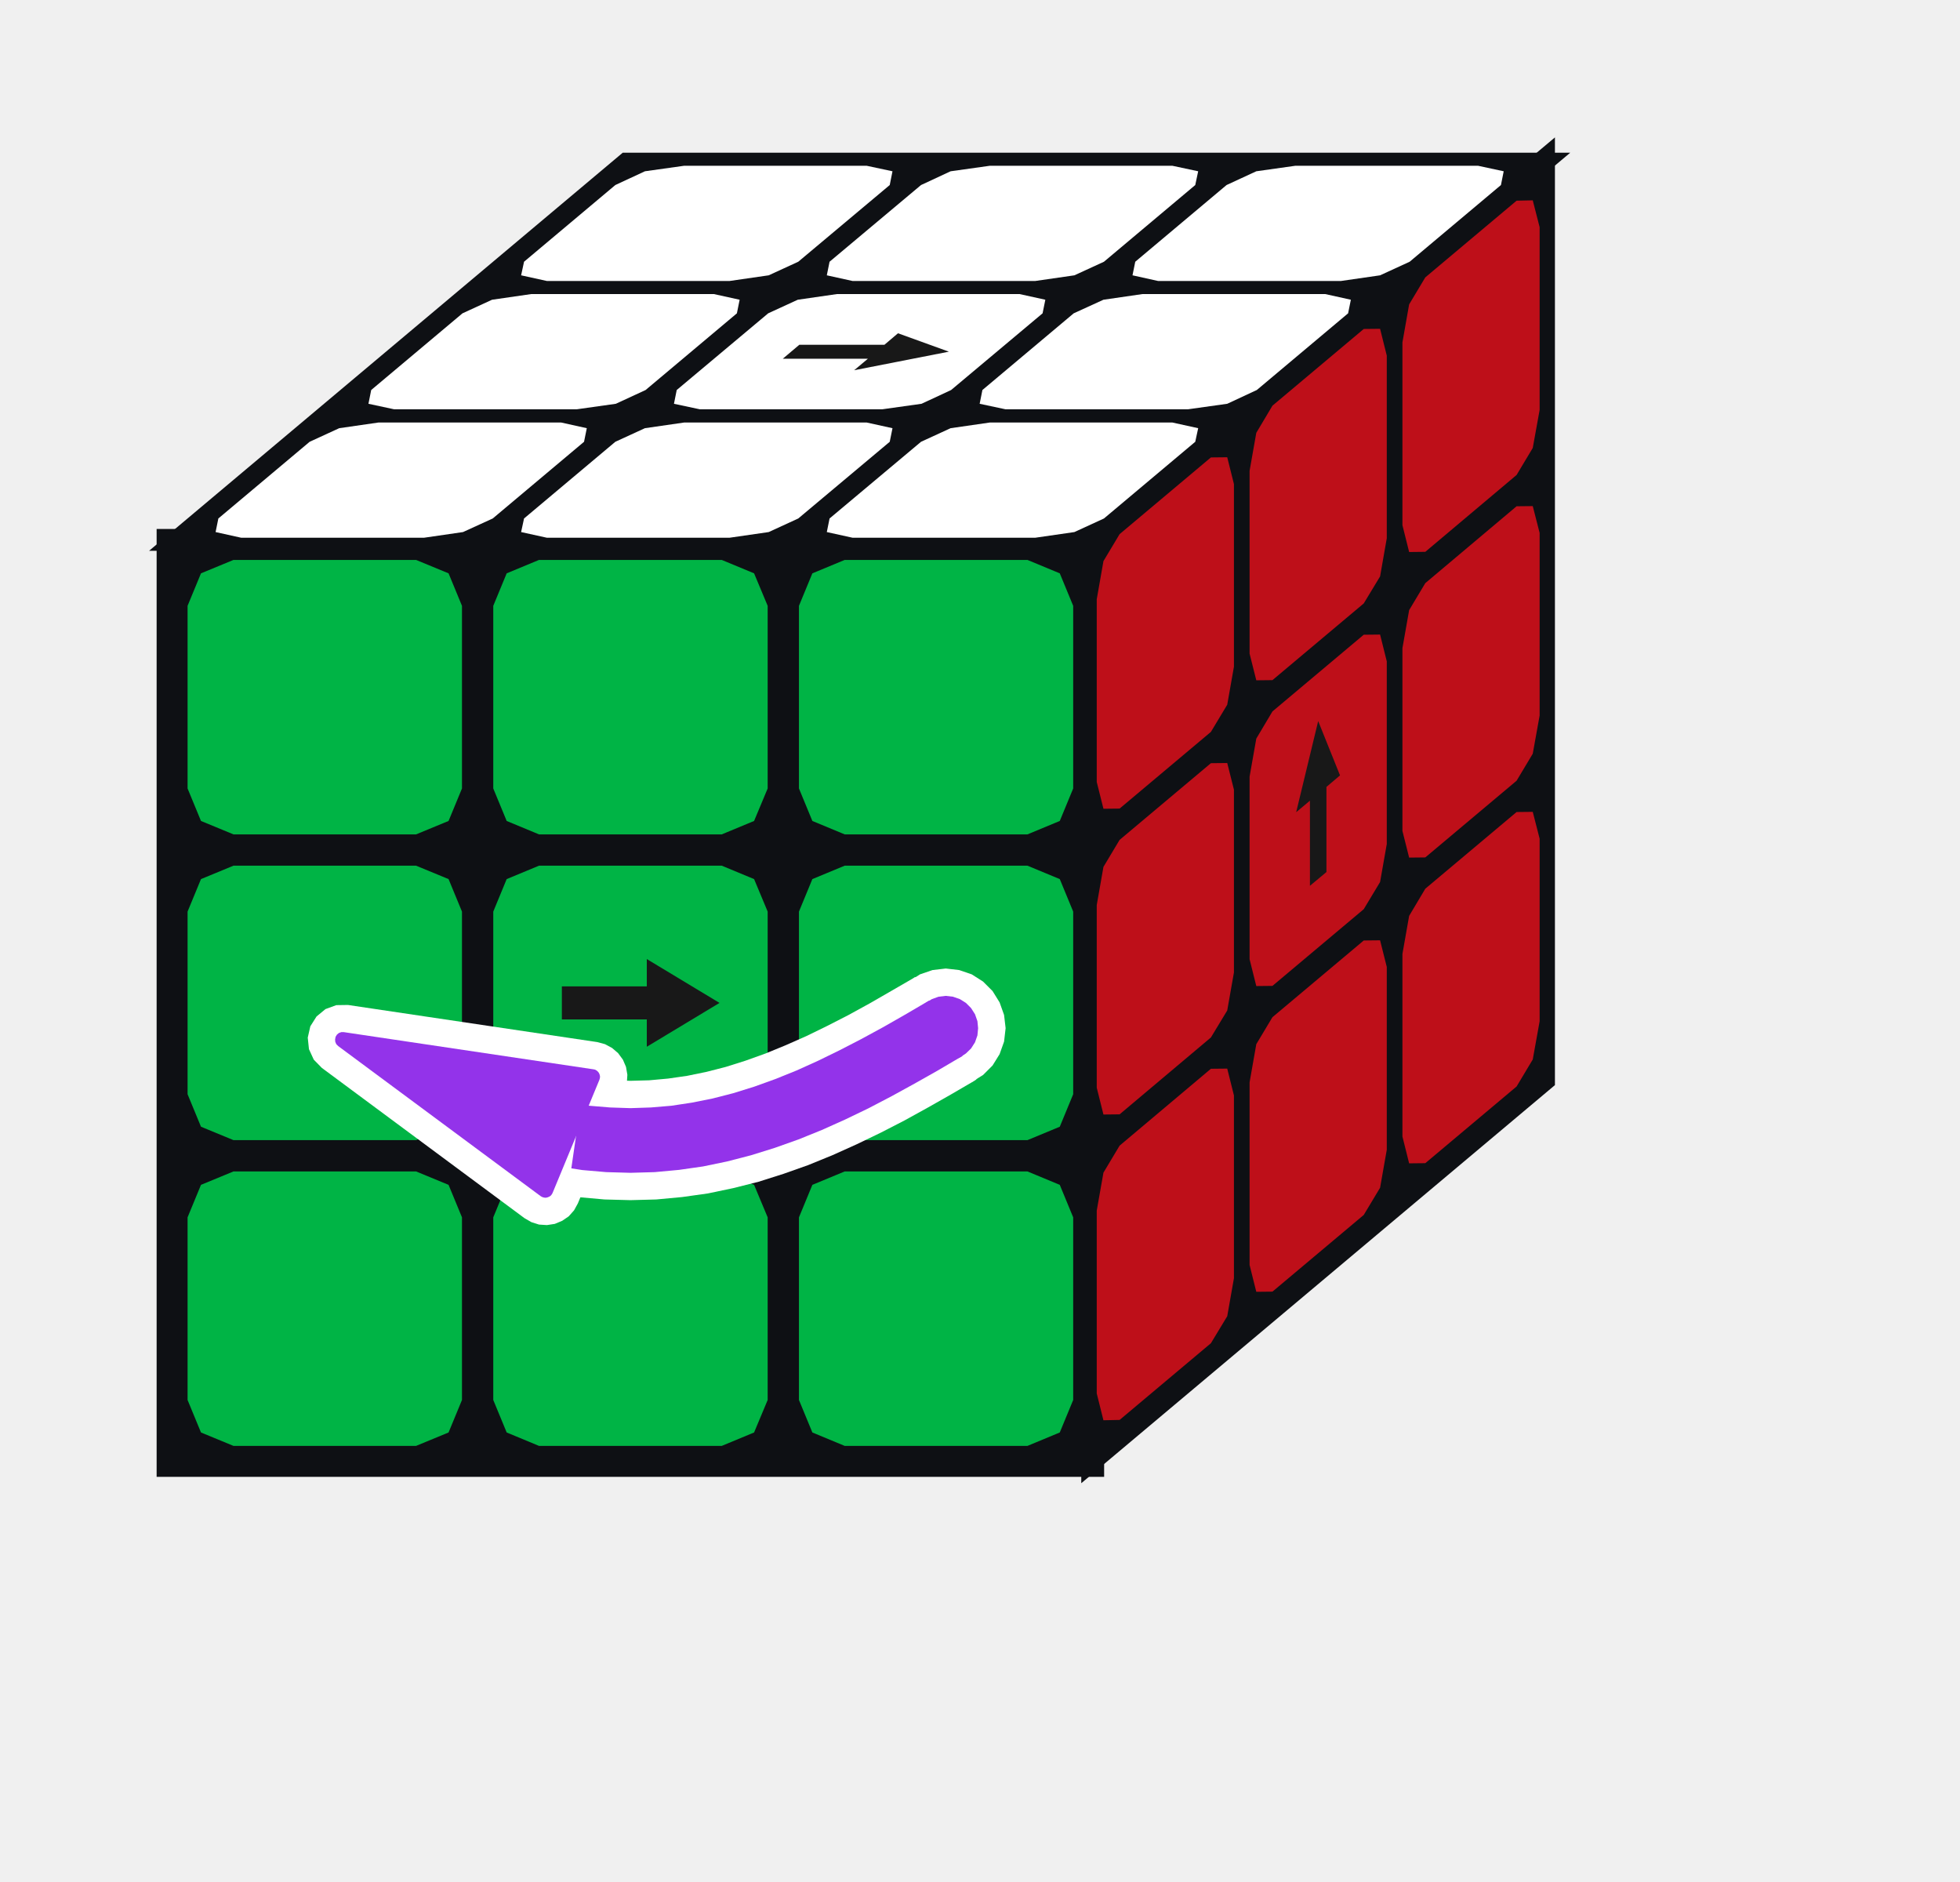
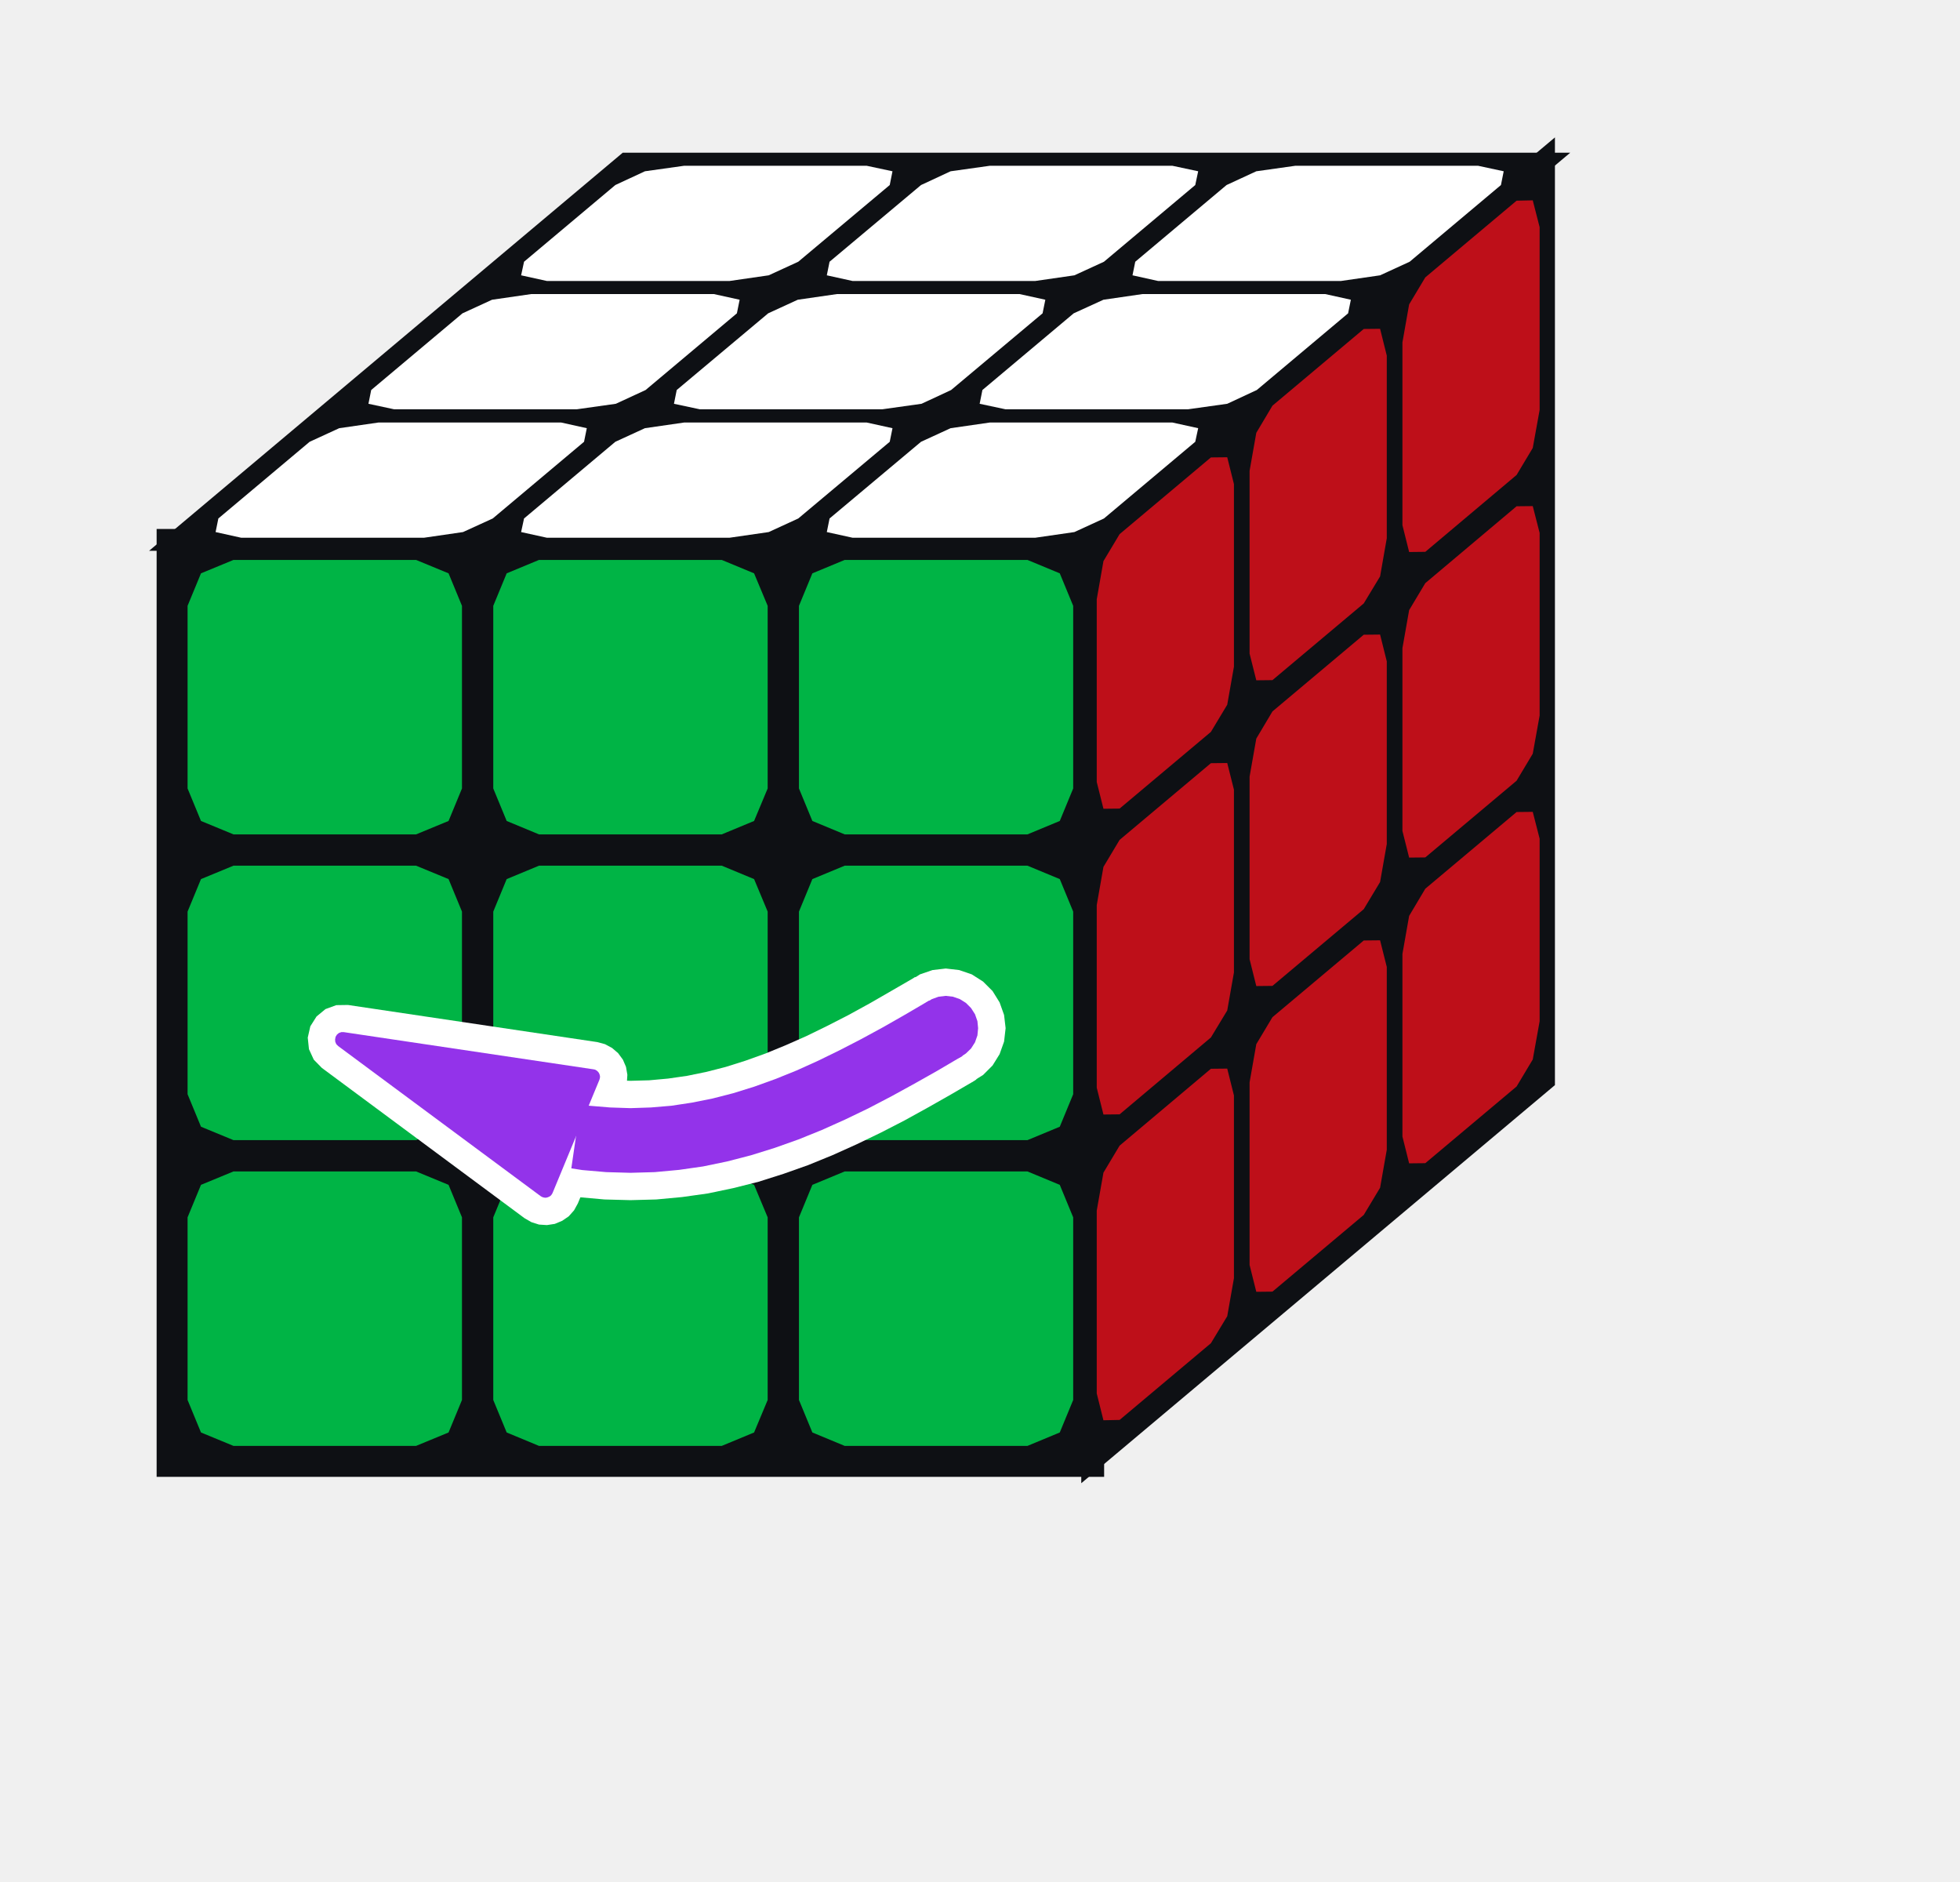
<svg xmlns="http://www.w3.org/2000/svg" viewBox="0 0 114.00 109.20" width="100" height="96">
  <polygon points="9.11,85.76 64.22,85.76 64.22,30.64 9.11,30.64" fill="#0e1014" />
  <polygon points="8.67,31.91 63.78,31.91 91.33,8.76 36.22,8.76" fill="#0e1014" />
  <polygon points="62.89,86.13 90.44,62.98 90.44,7.87 62.89,31.02" fill="#0e1014" />
  <polygon points="51.75,10.64 51.91,9.84 50.41,9.52 39.79,9.52 37.51,9.84 35.79,10.64 30.48,15.10 30.31,15.89 31.81,16.22 42.43,16.22 44.71,15.89 46.43,15.10" fill="#ffffff" />
  <polygon points="69.52,10.64 69.69,9.84 68.19,9.52 57.57,9.52 55.29,9.84 53.57,10.64 48.25,15.10 48.09,15.89 49.59,16.22 60.21,16.22 62.49,15.89 64.21,15.10" fill="#ffffff" />
  <polygon points="87.30,10.64 87.46,9.84 85.97,9.52 75.34,9.52 73.07,9.84 71.34,10.64 66.03,15.10 65.87,15.89 67.36,16.22 77.99,16.22 80.27,15.89 81.99,15.10" fill="#ffffff" />
  <polygon points="42.86,18.10 43.02,17.31 41.52,16.98 30.90,16.98 28.62,17.31 26.90,18.10 21.59,22.56 21.43,23.36 22.92,23.68 33.55,23.68 35.82,23.36 37.55,22.56" fill="#ffffff" />
  <polygon points="60.64,18.10 60.80,17.31 59.30,16.98 48.68,16.98 46.40,17.31 44.68,18.10 39.36,22.56 39.20,23.36 40.70,23.68 51.32,23.68 53.60,23.36 55.32,22.56" fill="#ffffff" />
  <polygon points="78.41,18.10 78.57,17.31 77.08,16.98 66.45,16.98 64.18,17.31 62.45,18.10 57.14,22.56 56.98,23.36 58.48,23.68 69.10,23.68 71.38,23.36 73.10,22.56" fill="#ffffff" />
  <polygon points="33.97,25.57 34.13,24.78 32.64,24.45 22.01,24.45 19.73,24.78 18.01,25.57 12.70,30.03 12.54,30.82 14.03,31.15 24.66,31.15 26.93,30.82 28.66,30.03" fill="#ffffff" />
  <polygon points="51.75,25.57 51.91,24.78 50.41,24.45 39.79,24.45 37.51,24.78 35.79,25.57 30.48,30.03 30.31,30.82 31.81,31.15 42.43,31.15 44.71,30.82 46.43,30.03" fill="#ffffff" />
  <polygon points="69.52,25.57 69.69,24.78 68.19,24.45 57.57,24.45 55.29,24.78 53.57,25.57 48.25,30.03 48.09,30.82 49.59,31.15 60.21,31.15 62.49,30.82 64.21,30.03" fill="#ffffff" />
  <polygon points="71.77,28.03 71.38,26.47 70.43,26.48 65.12,30.94 64.18,32.51 63.79,34.73 63.79,45.35 64.18,46.91 65.12,46.90 70.43,42.44 71.38,40.86 71.77,38.65" fill="#be0f19" />
  <polygon points="80.66,20.56 80.27,19.00 79.32,19.01 74.01,23.47 73.07,25.05 72.68,27.26 72.68,37.89 73.07,39.44 74.01,39.43 79.32,34.97 80.27,33.40 80.66,31.18" fill="#be0f19" />
  <polygon points="89.55,13.09 89.15,11.53 88.21,11.55 82.90,16.01 81.96,17.58 81.57,19.79 81.57,30.42 81.96,31.98 82.90,31.97 88.21,27.50 89.15,25.93 89.55,23.72" fill="#be0f19" />
  <polygon points="71.77,45.80 71.38,44.25 70.43,44.26 65.12,48.72 64.18,50.29 63.79,52.51 63.79,63.13 64.18,64.69 65.12,64.68 70.43,60.21 71.38,58.64 71.77,56.43" fill="#be0f19" />
  <polygon points="80.66,38.34 80.27,36.78 79.32,36.79 74.01,41.25 73.07,42.83 72.68,45.04 72.68,55.66 73.07,57.22 74.01,57.21 79.32,52.75 80.27,51.17 80.66,48.96" fill="#be0f19" />
  <polygon points="89.55,30.87 89.15,29.31 88.21,29.32 82.90,33.79 81.96,35.36 81.57,37.57 81.57,48.20 81.96,49.75 82.90,49.74 88.21,45.28 89.15,43.71 89.55,41.49" fill="#be0f19" />
  <polygon points="71.77,63.58 71.38,62.02 70.43,62.03 65.12,66.50 64.18,68.07 63.79,70.28 63.79,80.91 64.18,82.47 65.12,82.45 70.43,77.99 71.38,76.42 71.77,74.21" fill="#be0f19" />
  <polygon points="80.66,56.11 80.27,54.56 79.32,54.57 74.01,59.03 73.07,60.60 72.68,62.82 72.68,73.44 73.07,75.00 74.01,74.99 79.32,70.53 80.27,68.95 80.66,66.74" fill="#be0f19" />
  <polygon points="89.55,48.65 89.15,47.09 88.21,47.10 82.90,51.56 81.96,53.14 81.57,55.35 81.57,65.97 81.96,67.53 82.90,67.52 88.21,63.06 89.15,61.49 89.55,59.27" fill="#be0f19" />
  <polygon points="26.87,35.11 26.09,33.22 24.20,32.44 13.58,32.44 11.69,33.22 10.91,35.11 10.91,45.73 11.69,47.62 13.58,48.40 24.20,48.40 26.09,47.62 26.87,45.73" fill="#00b445" />
  <polygon points="44.65,35.11 43.86,33.22 41.98,32.44 31.35,32.44 29.47,33.22 28.69,35.11 28.69,45.73 29.47,47.62 31.35,48.40 41.98,48.40 43.86,47.62 44.65,45.73" fill="#00b445" />
  <polygon points="62.42,35.11 61.64,33.22 59.76,32.44 49.13,32.44 47.25,33.22 46.47,35.11 46.47,45.73 47.25,47.62 49.13,48.40 59.76,48.40 61.64,47.62 62.42,45.73" fill="#00b445" />
  <polygon points="26.87,52.89 26.09,51.00 24.20,50.22 13.58,50.22 11.69,51.00 10.91,52.89 10.91,63.51 11.69,65.40 13.58,66.18 24.20,66.18 26.09,65.40 26.87,63.51" fill="#00b445" />
  <polygon points="44.65,52.89 43.86,51.00 41.98,50.22 31.35,50.22 29.47,51.00 28.69,52.89 28.69,63.51 29.47,65.40 31.35,66.18 41.98,66.18 43.86,65.40 44.65,63.51" fill="#00b445" />
  <polygon points="62.42,52.89 61.64,51.00 59.76,50.22 49.13,50.22 47.25,51.00 46.47,52.89 46.47,63.51 47.25,65.40 49.13,66.18 59.76,66.18 61.64,65.40 62.42,63.51" fill="#00b445" />
  <polygon points="26.87,70.67 26.09,68.78 24.20,68.00 13.58,68.00 11.69,68.78 10.91,70.67 10.91,81.29 11.69,83.18 13.58,83.96 24.20,83.96 26.09,83.18 26.87,81.29" fill="#00b445" />
  <polygon points="44.65,70.67 43.86,68.78 41.98,68.00 31.35,68.00 29.47,68.78 28.69,70.67 28.69,81.29 29.47,83.18 31.35,83.96 41.98,83.96 43.86,83.18 44.65,81.29" fill="#00b445" />
  <polygon points="62.42,70.67 61.64,68.78 59.76,68.00 49.13,68.00 47.25,68.78 46.47,70.67 46.47,81.29 47.25,83.18 49.13,83.96 59.76,83.96 61.64,83.18 62.42,81.29" fill="#00b445" />
  <polygon points="56.79,62.65 56.62,62.76 55.30,63.53 53.96,64.29 52.60,65.04 51.22,65.75 49.83,66.42 48.43,67.05 47.01,67.63 45.57,68.14 44.12,68.60 42.65,68.97 41.17,69.28 39.67,69.49 38.17,69.63 36.67,69.67 35.16,69.63 33.70,69.50 33.00,69.40 34.01,62.53 34.43,62.59 35.57,62.70 36.67,62.73 37.76,62.70 38.86,62.60 39.97,62.44 41.09,62.21 42.22,61.92 43.36,61.56 44.53,61.14 45.70,60.66 46.90,60.13 48.11,59.54 49.34,58.91 50.58,58.23 51.83,57.51 53.11,56.77 53.23,56.69" fill="#ffffff" />
  <polygon points="58.49,59.67 58.40,58.90 58.14,58.17 57.73,57.51 57.18,56.96 56.52,56.54 55.79,56.29 55.01,56.20 54.24,56.29 53.51,56.54 52.85,56.96 52.30,57.51 51.88,58.17 51.63,58.90 51.54,59.67 51.63,60.45 51.88,61.18 52.30,61.84 52.85,62.39 53.51,62.80 54.24,63.06 55.01,63.15 55.79,63.06 56.52,62.80 57.18,62.39 57.73,61.84 58.14,61.18 58.40,60.45" fill="#ffffff" />
  <polygon points="33.61,69.86 33.39,70.26 33.08,70.61 32.70,70.87 32.27,71.05 31.81,71.12 31.35,71.09 30.91,70.95 30.51,70.72 18.72,61.98 18.25,61.50 17.97,60.89 17.90,60.22 18.05,59.56 18.41,58.99 18.93,58.56 19.56,58.33 20.24,58.32 34.75,60.48 35.19,60.60 35.60,60.82 35.95,61.12 36.23,61.50 36.41,61.92 36.49,62.38 36.46,62.84 36.33,63.29" fill="#ffffff" />
  <polygon points="55.98,61.29 55.82,61.38 54.51,62.15 53.18,62.90 51.85,63.63 50.51,64.33 49.16,64.98 47.80,65.59 46.44,66.14 45.06,66.63 43.68,67.06 42.29,67.42 40.89,67.71 39.49,67.91 38.08,68.04 36.67,68.08 35.26,68.04 33.87,67.92 33.23,67.82 33.77,64.10 34.27,64.18 35.48,64.28 36.67,64.32 37.86,64.28 39.05,64.18 40.24,64.00 41.44,63.76 42.65,63.45 43.87,63.07 45.09,62.63 46.33,62.13 47.57,61.57 48.82,60.96 50.08,60.31 51.35,59.62 52.63,58.89 53.91,58.14 54.05,58.06" fill="#9333ea" />
  <polygon points="56.89,59.67 56.85,59.26 56.71,58.86 56.48,58.50 56.18,58.20 55.83,57.98 55.43,57.84 55.01,57.79 54.59,57.84 54.20,57.98 53.84,58.20 53.54,58.50 53.32,58.86 53.18,59.26 53.13,59.67 53.18,60.09 53.32,60.49 53.54,60.85 53.84,61.14 54.20,61.37 54.59,61.51 55.01,61.55 55.43,61.51 55.83,61.37 56.18,61.14 56.48,60.85 56.71,60.49 56.85,60.09" fill="#9333ea" />
  <polygon points="32.14,69.25 32.09,69.34 32.02,69.42 31.94,69.47 31.84,69.51 31.74,69.53 31.64,69.52 31.54,69.49 31.45,69.44 19.67,60.71 19.56,60.60 19.50,60.46 19.49,60.32 19.52,60.17 19.60,60.04 19.71,59.95 19.85,59.90 20.00,59.90 34.51,62.06 34.61,62.08 34.70,62.13 34.78,62.20 34.84,62.28 34.88,62.38 34.90,62.48 34.89,62.58 34.86,62.68" fill="#9333ea" />
-   <polygon points="55.19,20.33 52.23,19.26 51.44,19.93 46.49,19.93 45.53,20.74 50.48,20.74 49.68,21.41" fill="#181818" />
-   <polygon points="76.67,41.81 75.39,47.11 76.19,46.44 76.19,51.39 77.15,50.59 77.15,45.64 77.94,44.97" fill="#181818" />
-   <polygon points="41.85,58.20 37.62,55.65 37.62,57.24 32.68,57.24 32.68,59.16 37.62,59.16 37.62,60.75" fill="#181818" />
</svg>
